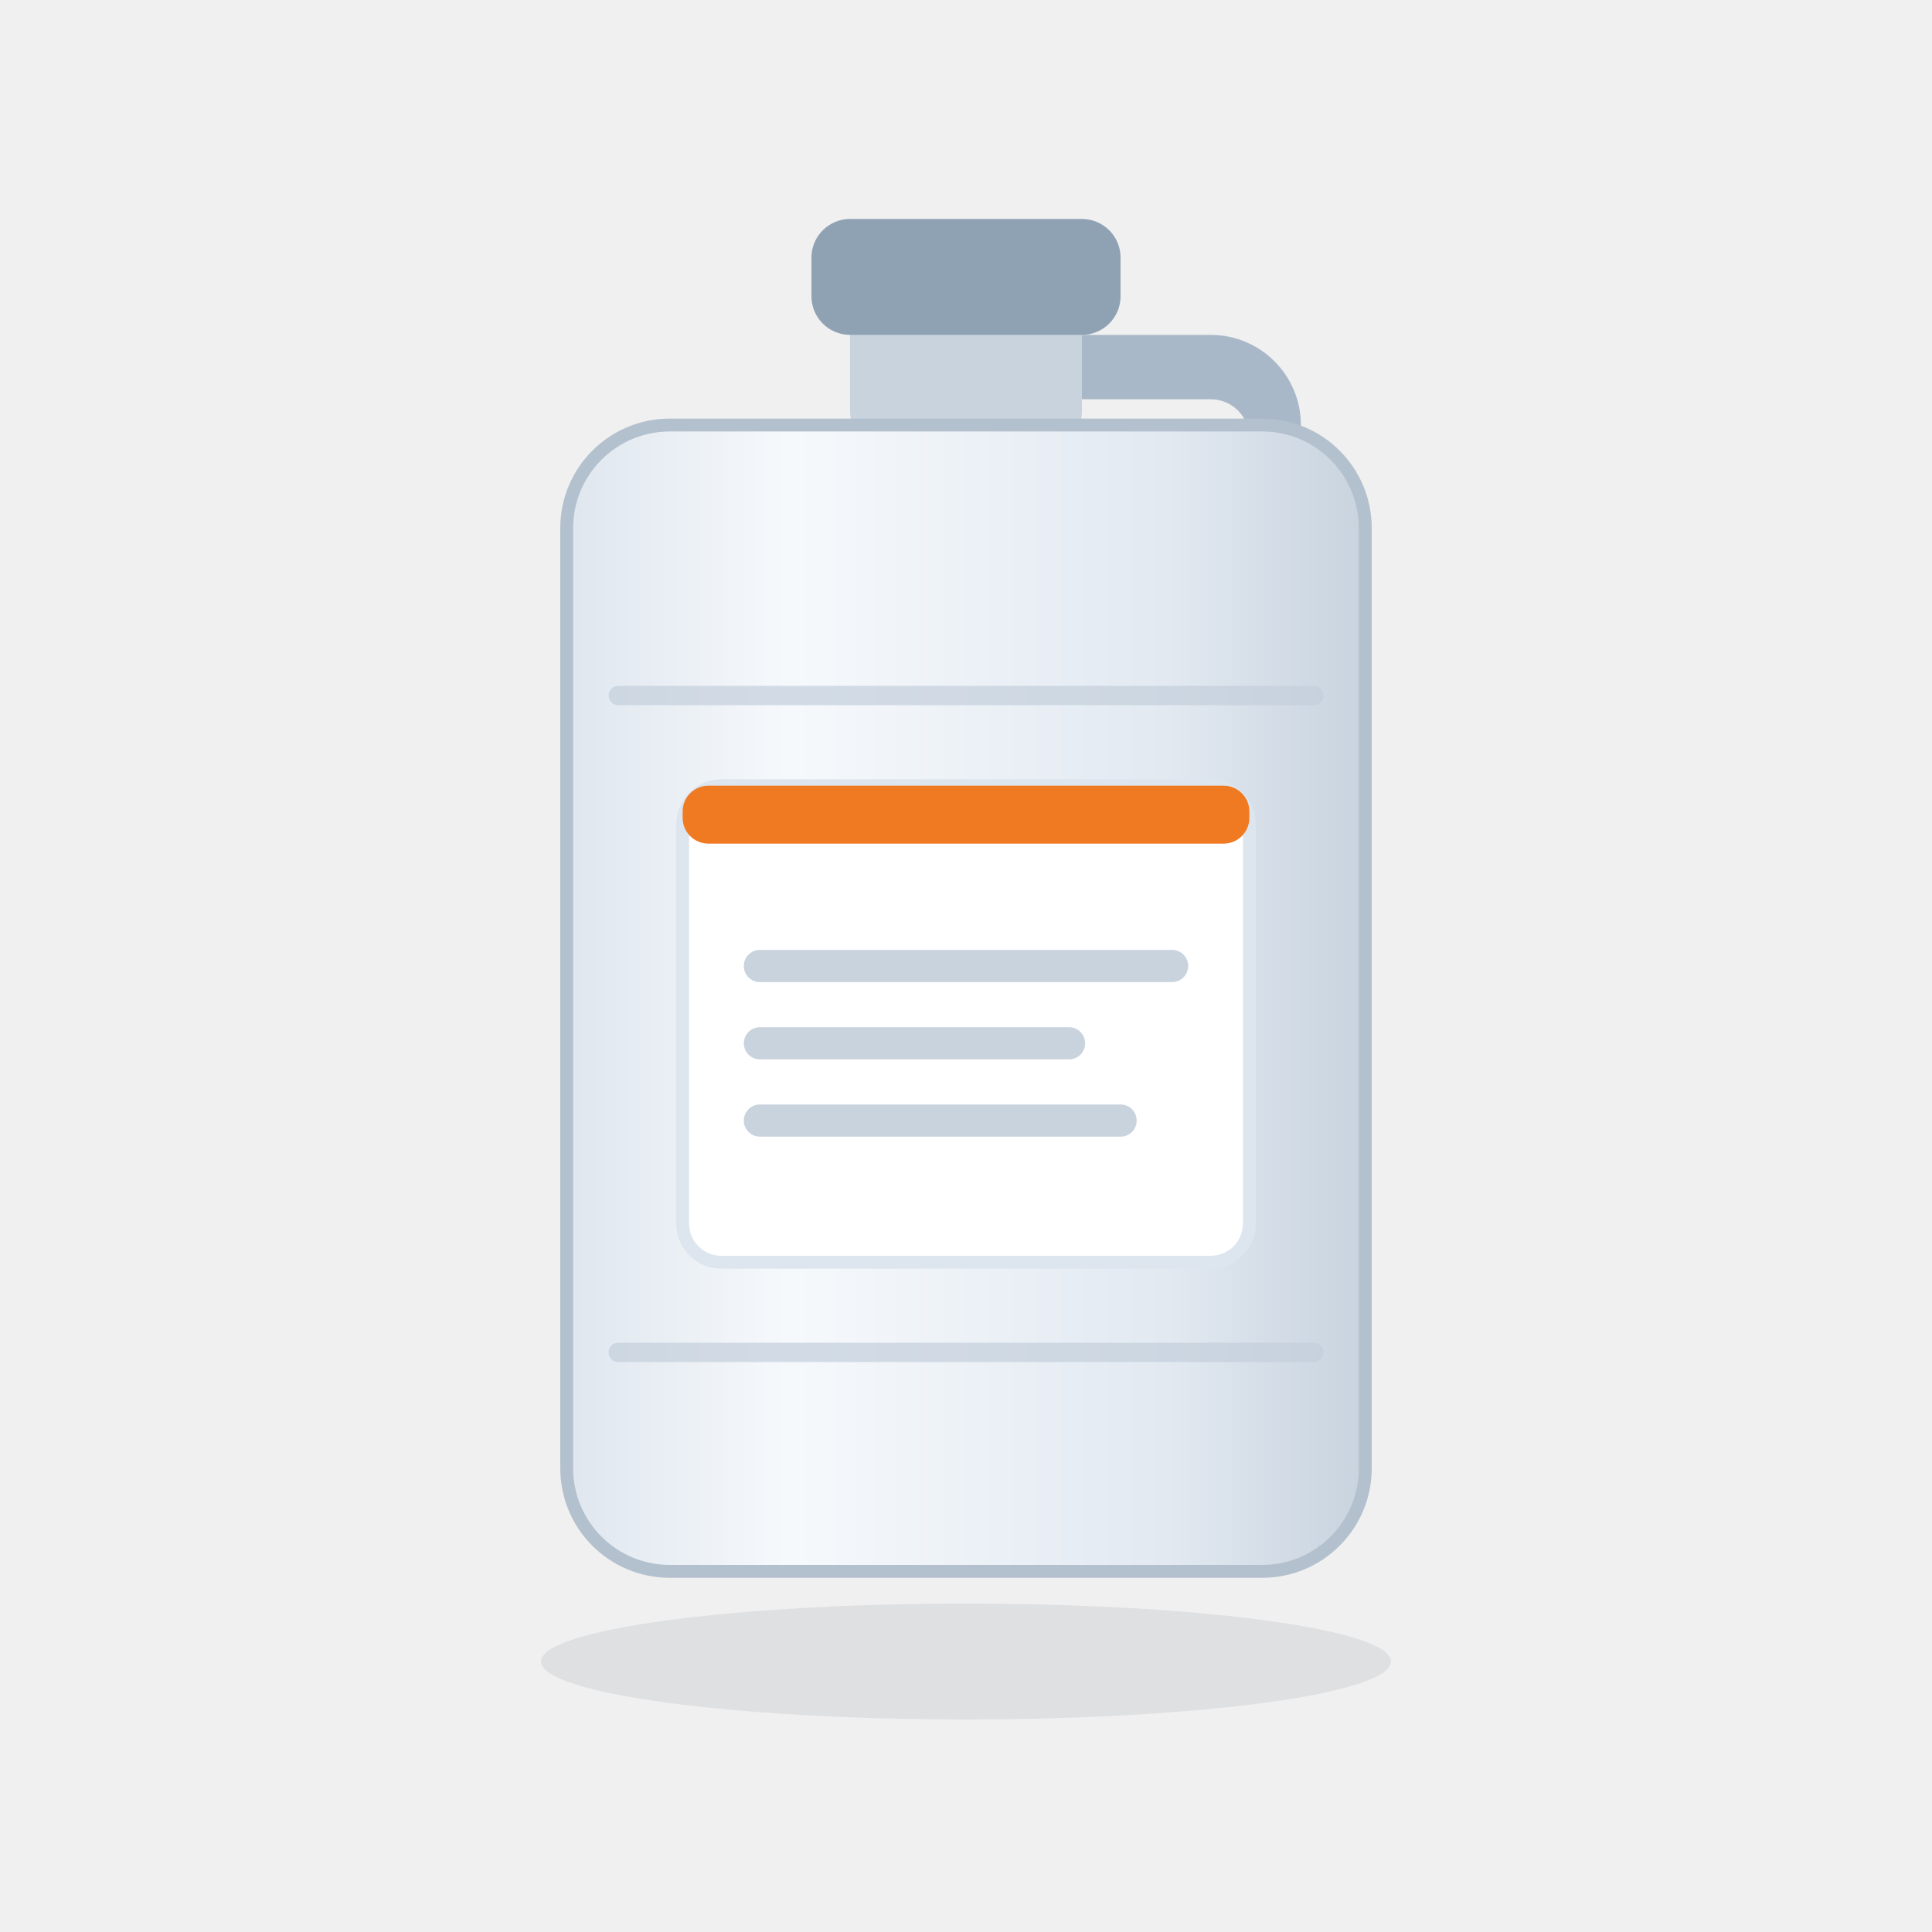
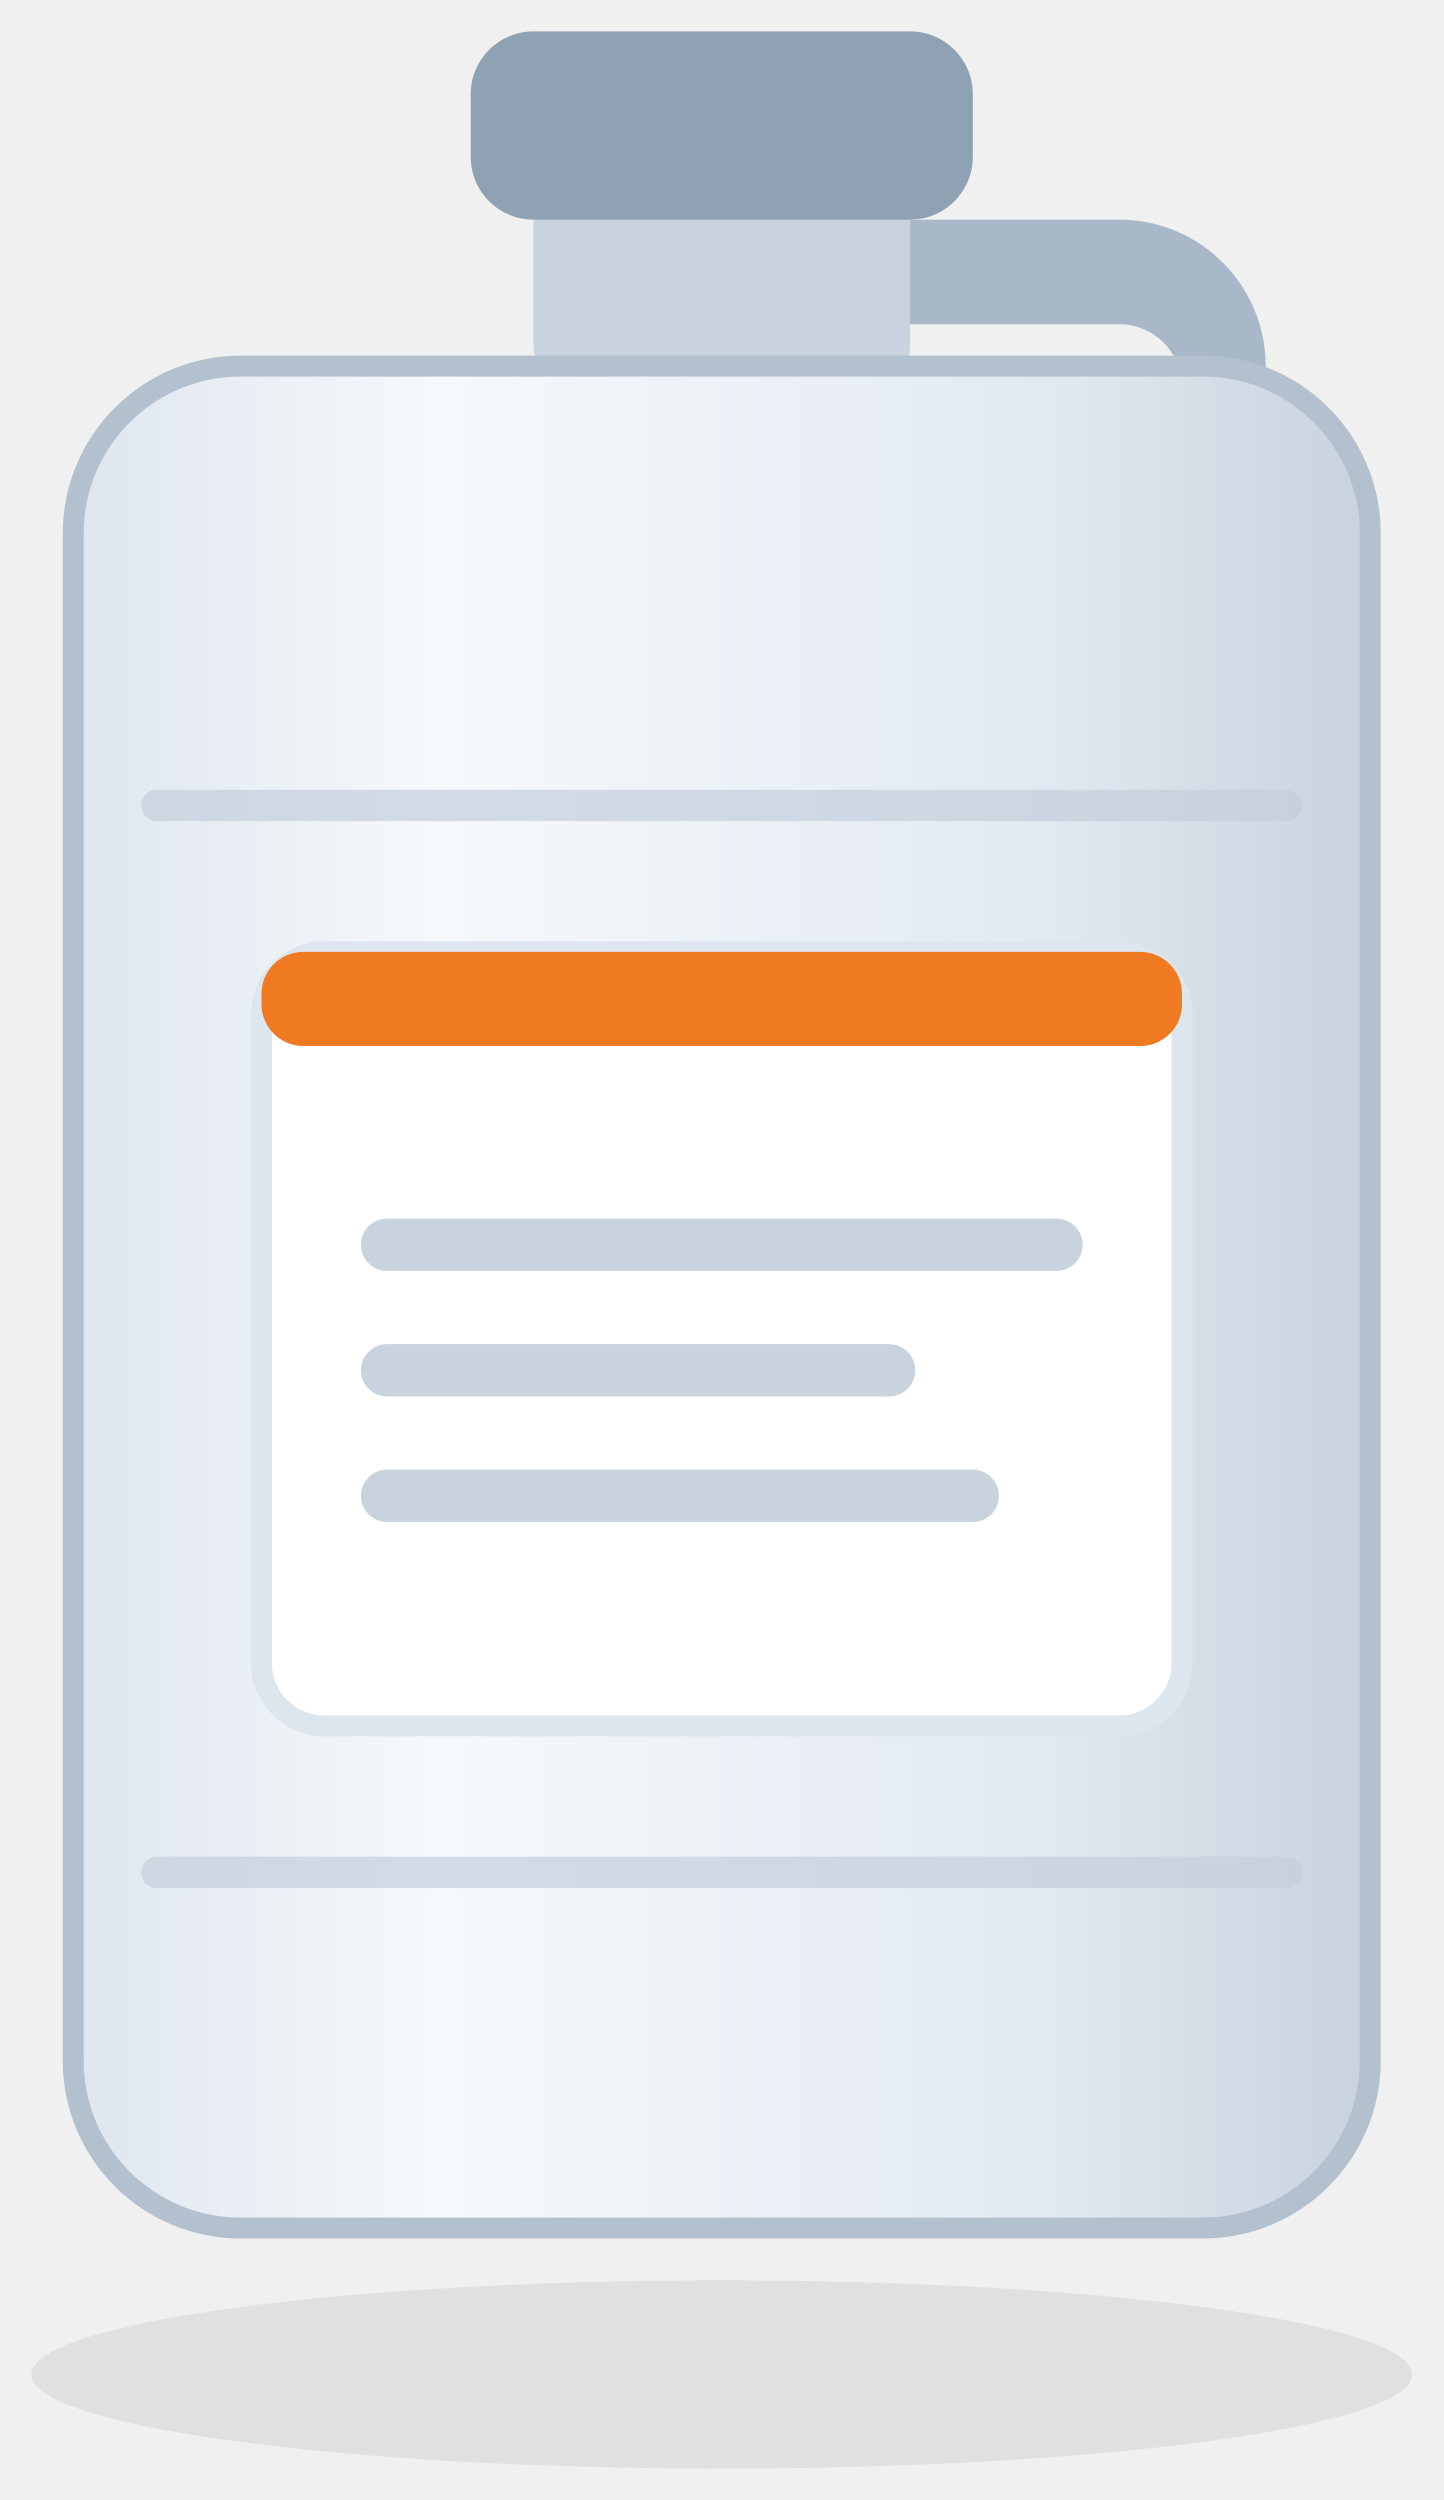
- <svg xmlns="http://www.w3.org/2000/svg" width="300" height="300" viewBox="0 0 300 300" role="img" aria-label="Galão de 5 litros (ilustrativo)">
+ <svg xmlns="http://www.w3.org/2000/svg" width="138" height="239" viewBox="81 31 138 239" role="img" aria-label="Galão de 5 litros (ilustrativo)">
  <defs>
    <linearGradient id="g-corpo" x1="0" y1="0" x2="1" y2="0">
      <stop offset="0" stop-color="#dfe6ee" />
      <stop offset="0.28" stop-color="#f6f9fc" />
      <stop offset="0.75" stop-color="#e2e9f1" />
      <stop offset="1" stop-color="#c8d3de" />
    </linearGradient>
  </defs>
  <ellipse cx="150" cy="258" rx="66" ry="9" fill="#0f2a44" opacity=".08" />
  <rect x="132" y="46" width="36" height="22" rx="4" fill="#c8d3de" />
  <rect x="126" y="34" width="48" height="18" rx="6" fill="#8fa2b4" />
  <path d="M168 52h20a14 14 0 0 1 14 14v26a10 10 0 0 1-10 10h-6V92h4a4 4 0 0 0 4-4V68a6 6 0 0 0-6-6h-20z" fill="#a9b8c8" />
  <path d="M104 66h92a16 16 0 0 1 16 16v146a16 16 0 0 1-16 16h-92a16 16 0 0 1-16-16V82a16 16 0 0 1 16-16z" fill="url(#g-corpo)" stroke="#b3c0cd" stroke-width="2" />
  <path d="M96 108h108M96 210h108" stroke="#c3cedb" stroke-width="3" stroke-linecap="round" opacity=".7" />
  <rect x="106" y="122" width="88" height="74" rx="6" fill="#ffffff" stroke="#dde5ee" stroke-width="2" />
  <rect x="106" y="122" width="88" height="9" rx="4" fill="#F07A22" />
  <path d="M118 150h64M118 162h48M118 174h56" stroke="#c9d3de" stroke-width="5" stroke-linecap="round" />
</svg>
